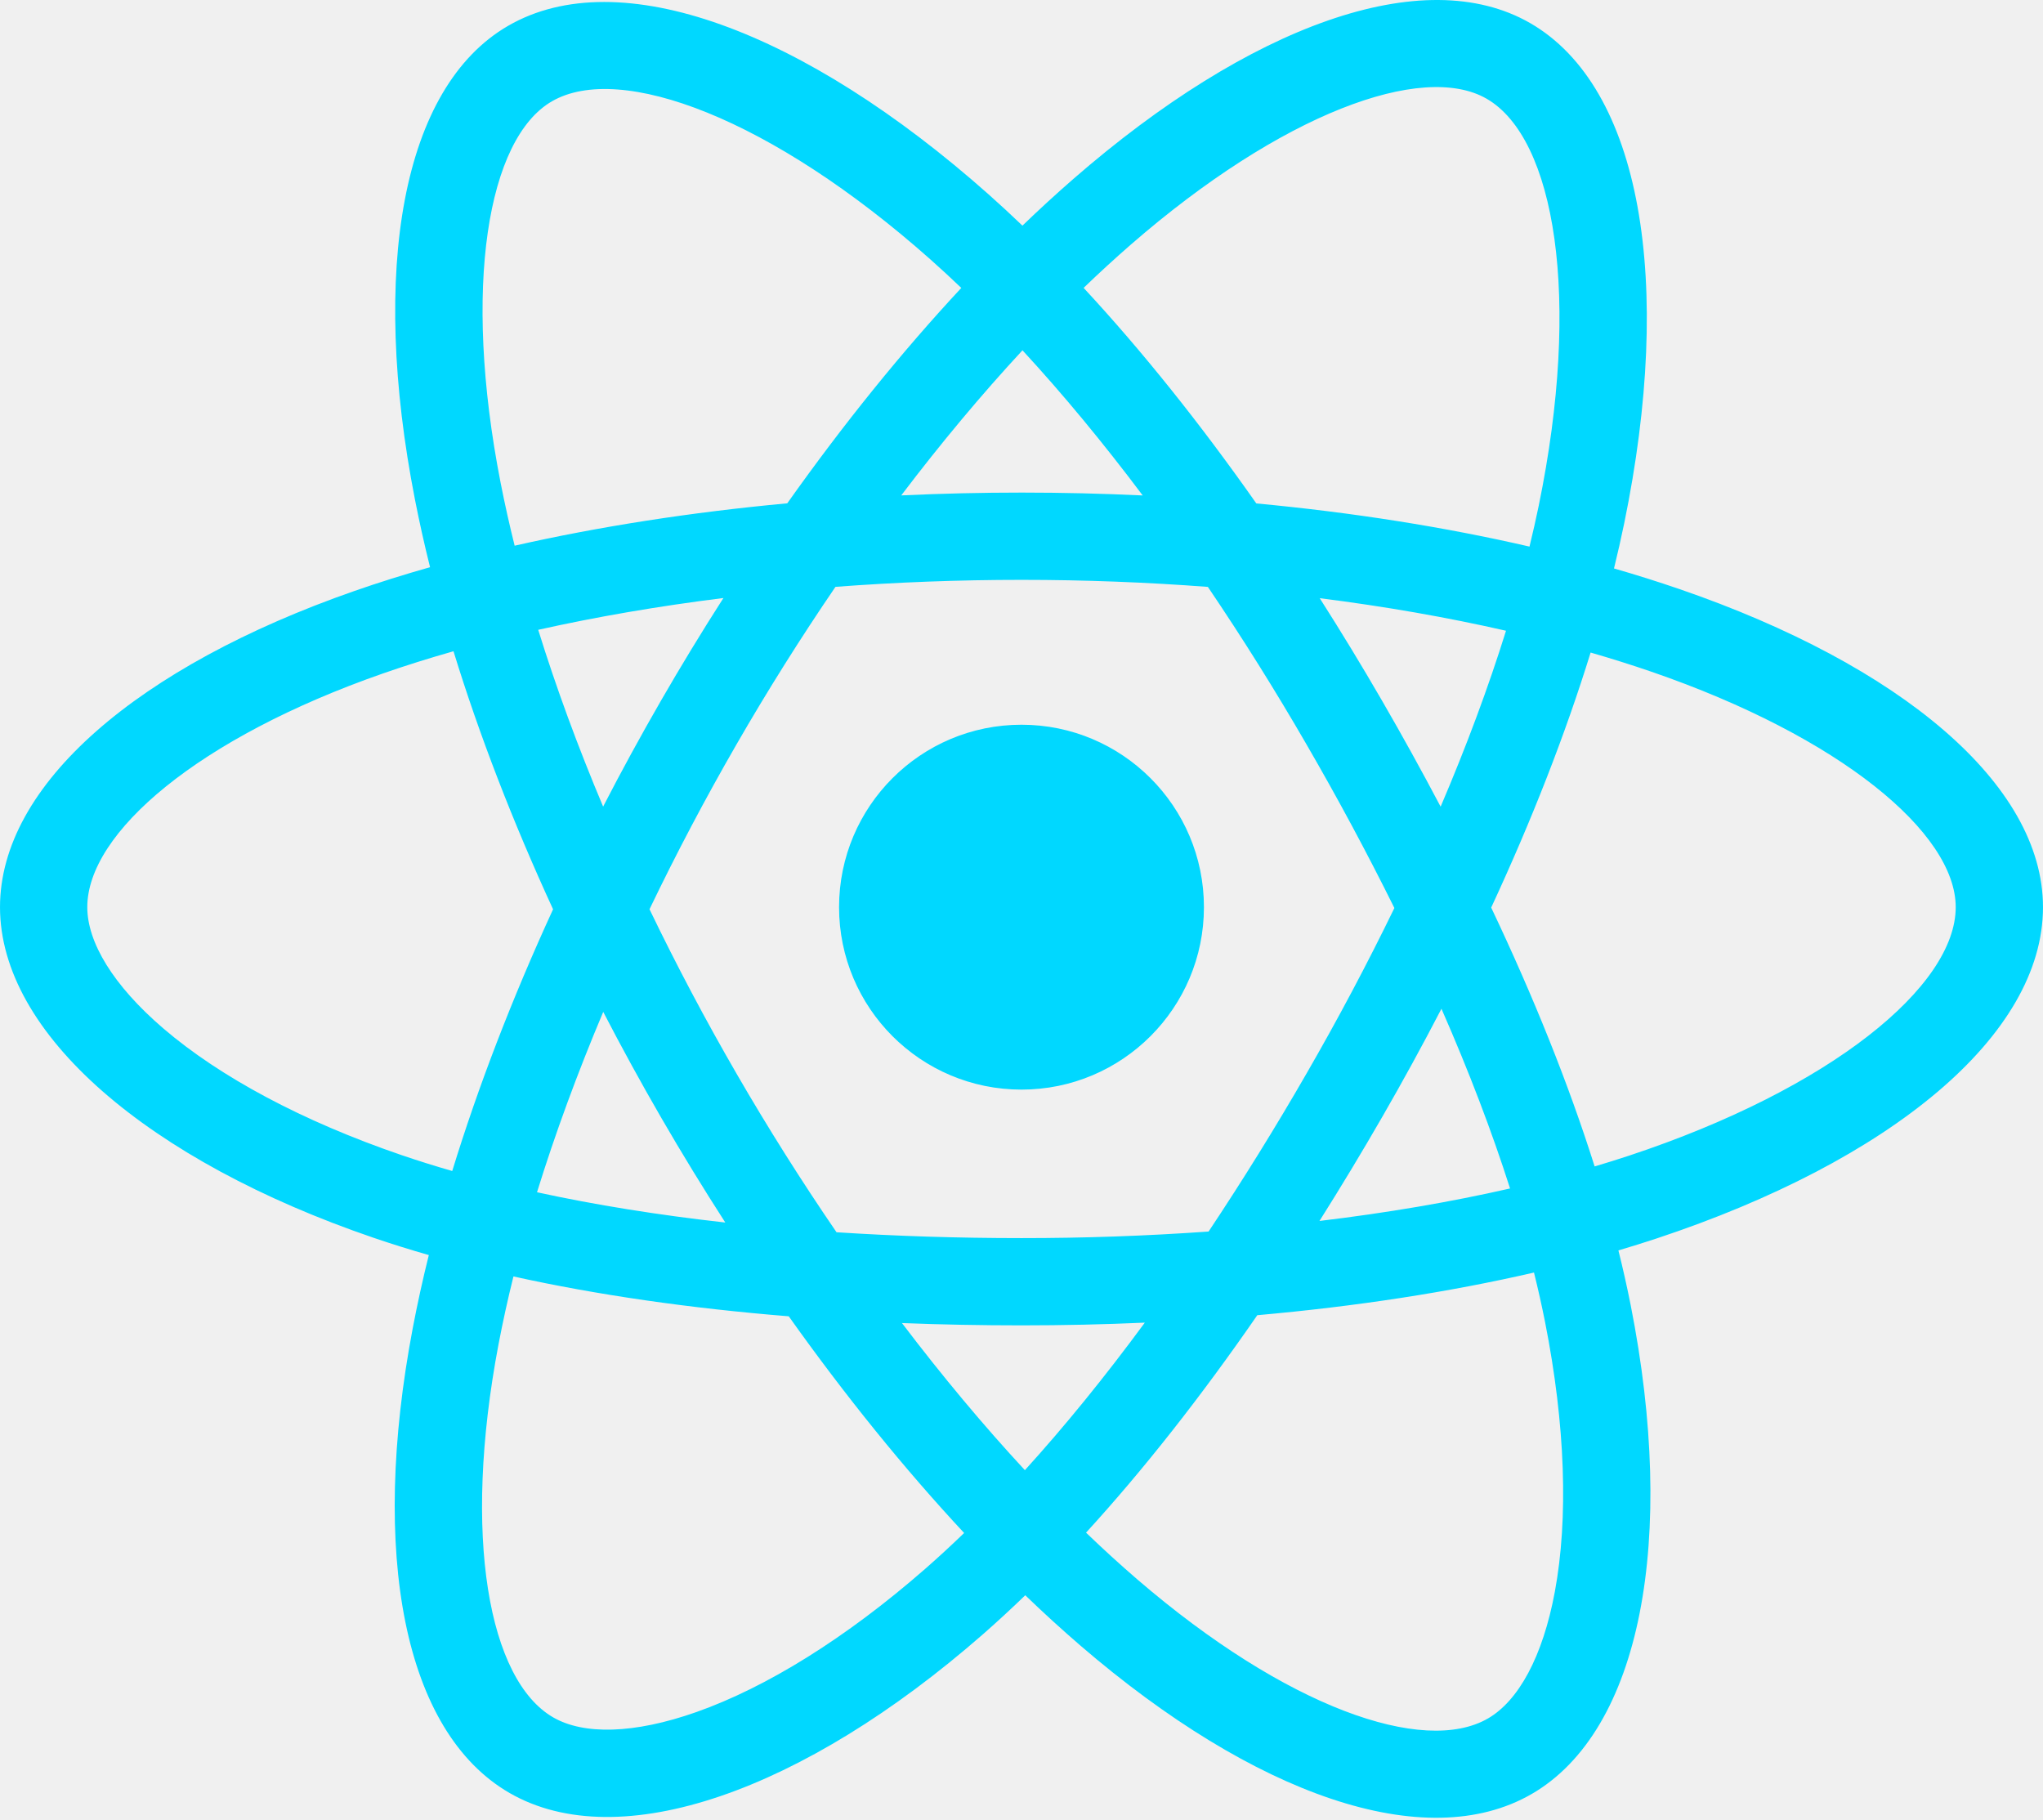
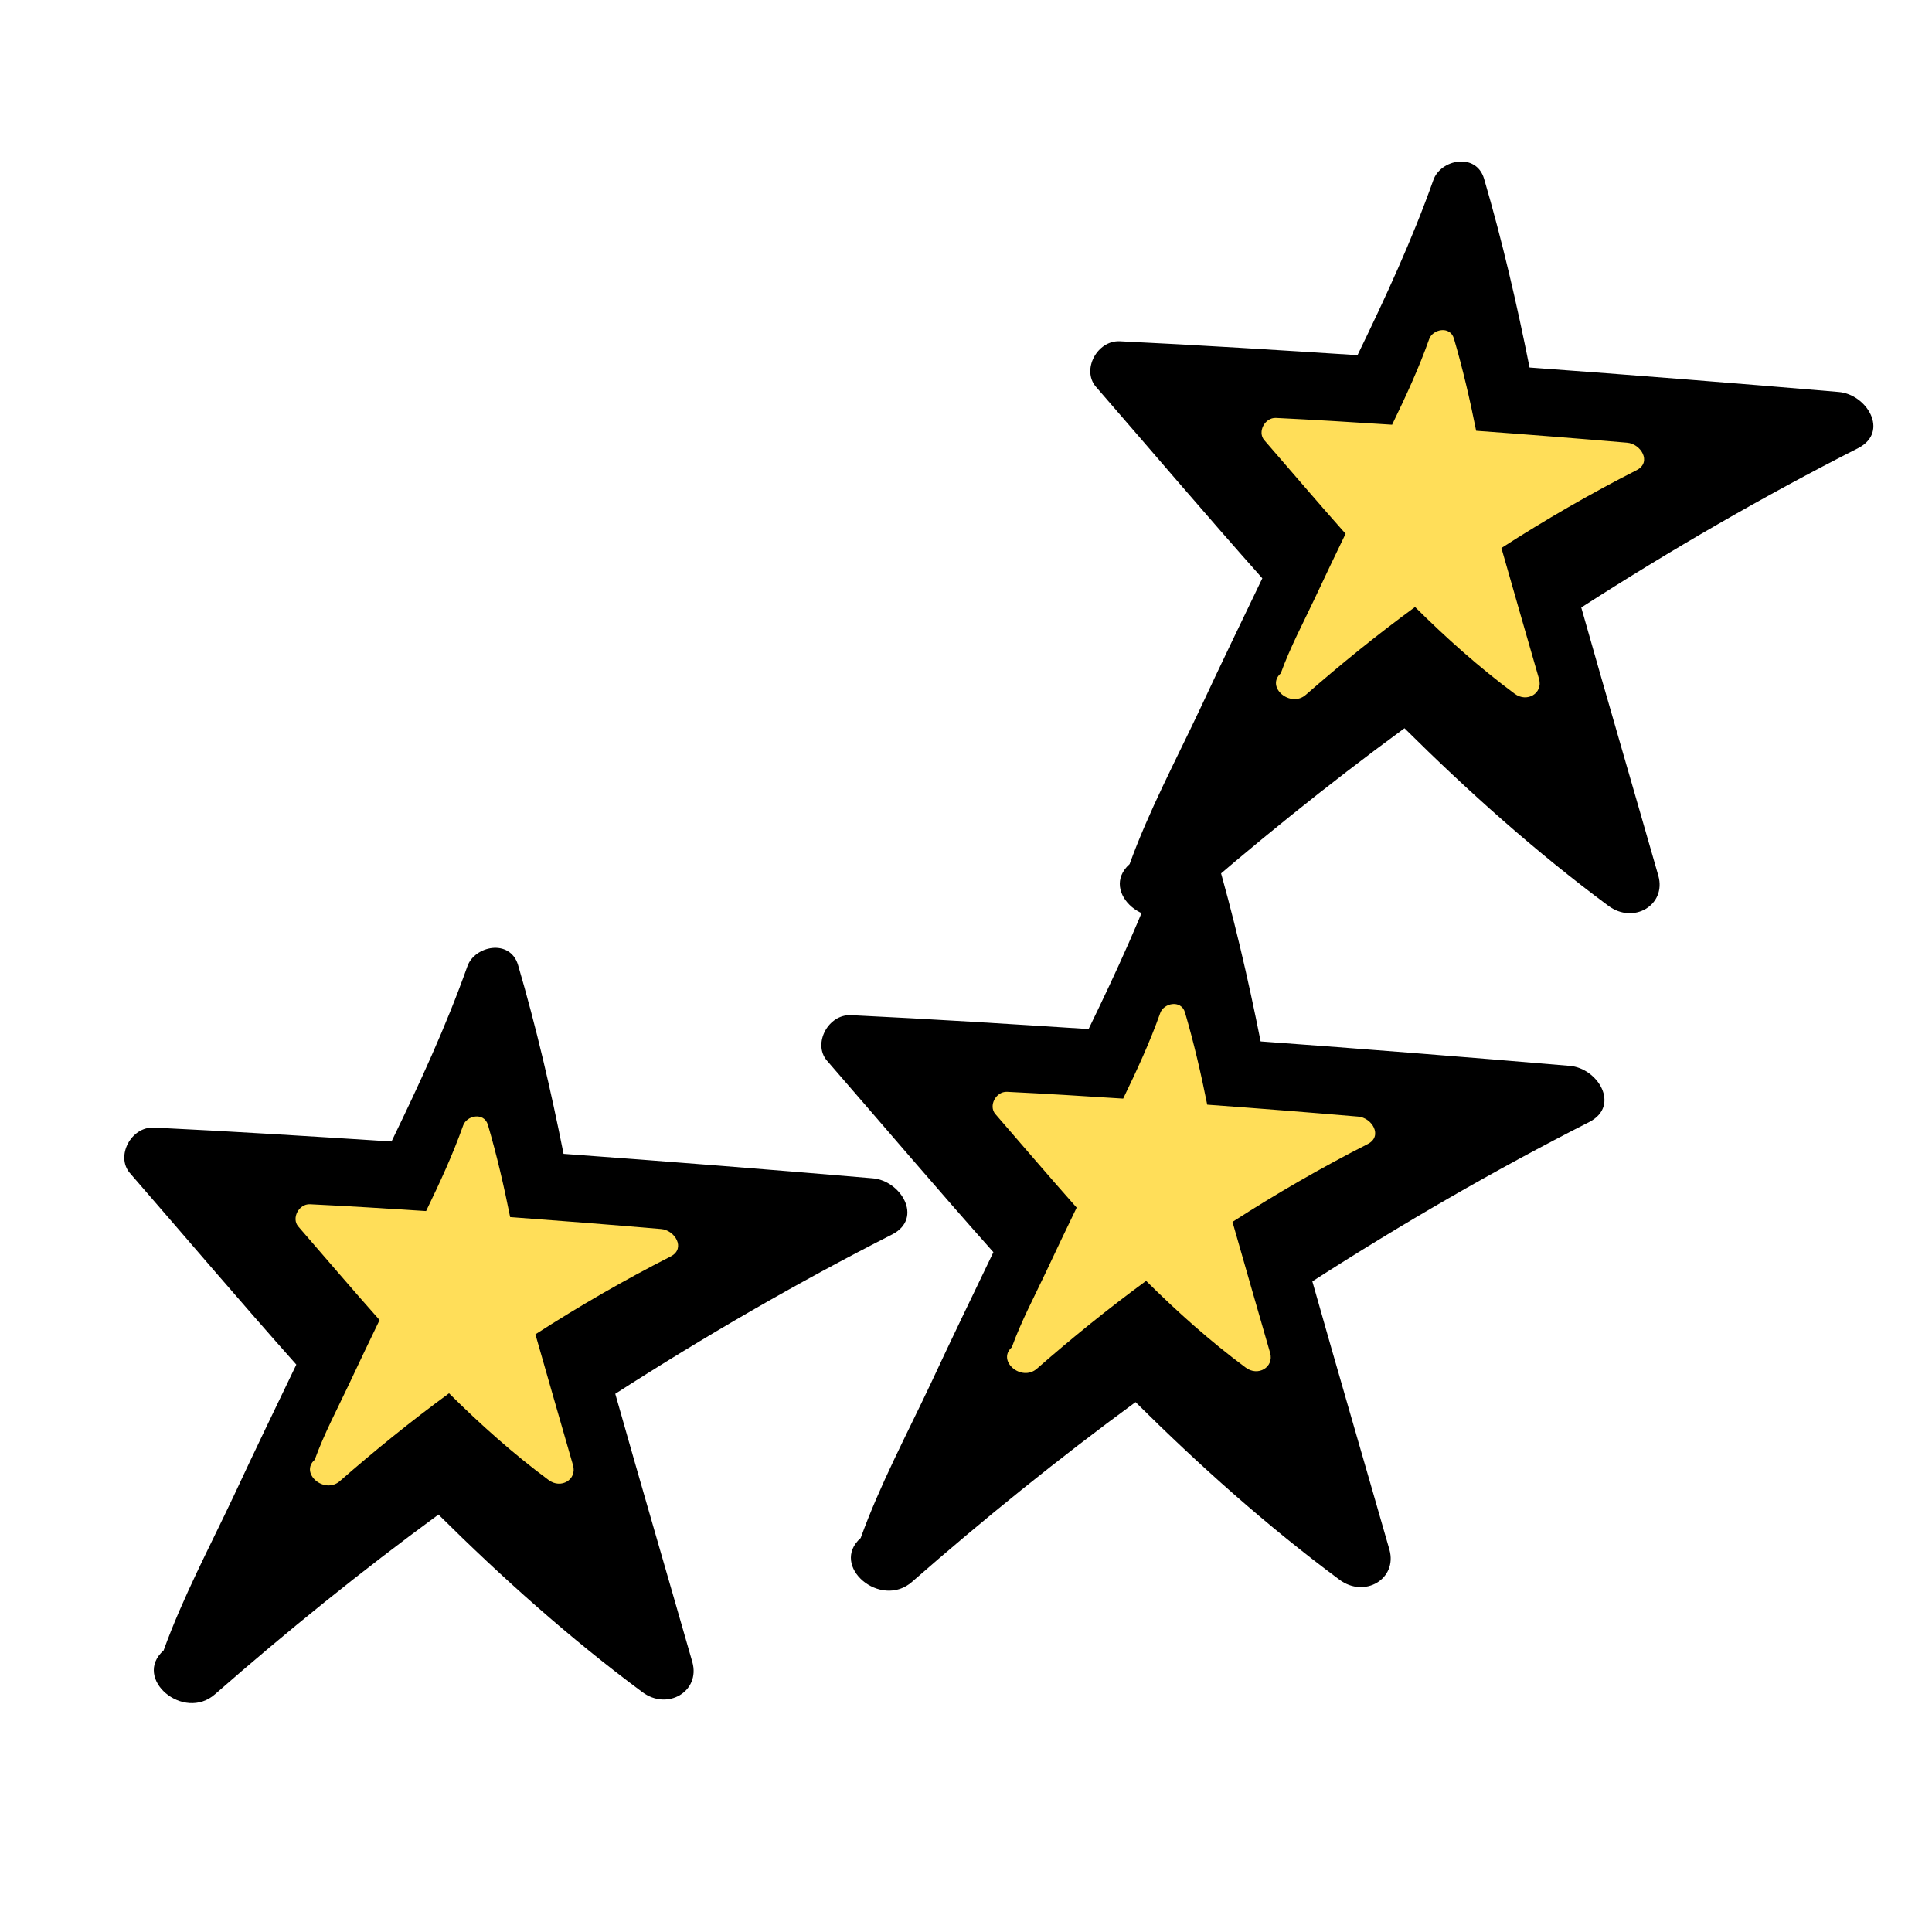
- <svg xmlns="http://www.w3.org/2000/svg" aria-hidden="true" role="img" class="iconify iconify--logos" width="35.93" height="32" preserveAspectRatio="xMidYMid meet" viewBox="0 0 256 228">
-   <path fill="#00D8FF" d="M210.483 73.824a171.49 171.49 0 0 0-8.24-2.597c.465-1.9.893-3.777 1.273-5.621c6.238-30.281 2.16-54.676-11.769-62.708c-13.355-7.7-35.196.329-57.254 19.526a171.23 171.23 0 0 0-6.375 5.848a155.866 155.866 0 0 0-4.241-3.917C100.759 3.829 77.587-4.822 63.673 3.233C50.33 10.957 46.379 33.89 51.995 62.588a170.974 170.974 0 0 0 1.892 8.48c-3.28.932-6.445 1.924-9.474 2.98C17.309 83.498 0 98.307 0 113.668c0 15.865 18.582 31.778 46.812 41.427a145.52 145.52 0 0 0 6.921 2.165a167.467 167.467 0 0 0-2.01 9.138c-5.354 28.2-1.173 50.591 12.134 58.266c13.744 7.926 36.812-.22 59.273-19.855a145.567 145.567 0 0 0 5.342-4.923a168.064 168.064 0 0 0 6.92 6.314c21.758 18.722 43.246 26.282 56.54 18.586c13.731-7.949 18.194-32.003 12.4-61.268a145.016 145.016 0 0 0-1.535-6.842c1.62-.48 3.21-.974 4.76-1.488c29.348-9.723 48.443-25.443 48.443-41.52c0-15.417-17.868-30.326-45.517-39.844Zm-6.365 70.984c-1.4.463-2.836.91-4.3 1.345c-3.24-10.257-7.612-21.163-12.963-32.432c5.106-11 9.31-21.767 12.459-31.957c2.619.758 5.16 1.557 7.61 2.4c23.69 8.156 38.14 20.213 38.14 29.504c0 9.896-15.606 22.743-40.946 31.14Zm-10.514 20.834c2.562 12.94 2.927 24.64 1.23 33.787c-1.524 8.219-4.59 13.698-8.382 15.893c-8.067 4.67-25.32-1.4-43.927-17.412a156.726 156.726 0 0 1-6.437-5.87c7.214-7.889 14.423-17.06 21.459-27.246c12.376-1.098 24.068-2.894 34.671-5.345a134.17 134.17 0 0 1 1.386 6.193ZM87.276 214.515c-7.882 2.783-14.16 2.863-17.955.675c-8.075-4.657-11.432-22.636-6.853-46.752a156.923 156.923 0 0 1 1.869-8.499c10.486 2.32 22.093 3.988 34.498 4.994c7.084 9.967 14.501 19.128 21.976 27.15a134.668 134.668 0 0 1-4.877 4.492c-9.933 8.682-19.886 14.842-28.658 17.94ZM50.35 144.747c-12.483-4.267-22.792-9.812-29.858-15.863c-6.35-5.437-9.555-10.836-9.555-15.216c0-9.322 13.897-21.212 37.076-29.293c2.813-.98 5.757-1.905 8.812-2.773c3.204 10.42 7.406 21.315 12.477 32.332c-5.137 11.18-9.399 22.249-12.634 32.792a134.718 134.718 0 0 1-6.318-1.979Zm12.378-84.26c-4.811-24.587-1.616-43.134 6.425-47.789c8.564-4.958 27.502 2.111 47.463 19.835a144.318 144.318 0 0 1 3.841 3.545c-7.438 7.987-14.787 17.08-21.808 26.988c-12.04 1.116-23.565 2.908-34.161 5.309a160.342 160.342 0 0 1-1.76-7.887Zm110.427 27.268a347.8 347.8 0 0 0-7.785-12.803c8.168 1.033 15.994 2.404 23.343 4.08c-2.206 7.072-4.956 14.465-8.193 22.045a381.151 381.151 0 0 0-7.365-13.322Zm-45.032-43.861c5.044 5.465 10.096 11.566 15.065 18.186a322.04 322.04 0 0 0-30.257-.006c4.974-6.559 10.069-12.652 15.192-18.18ZM82.802 87.83a323.167 323.167 0 0 0-7.227 13.238c-3.184-7.553-5.909-14.98-8.134-22.152c7.304-1.634 15.093-2.97 23.209-3.984a321.524 321.524 0 0 0-7.848 12.897Zm8.081 65.352c-8.385-.936-16.291-2.203-23.593-3.793c2.26-7.3 5.045-14.885 8.298-22.6a321.187 321.187 0 0 0 7.257 13.246c2.594 4.48 5.28 8.868 8.038 13.147Zm37.542 31.03c-5.184-5.592-10.354-11.779-15.403-18.433c4.902.192 9.899.29 14.978.29c5.218 0 10.376-.117 15.453-.343c-4.985 6.774-10.018 12.97-15.028 18.486Zm52.198-57.817c3.422 7.8 6.306 15.345 8.596 22.52c-7.422 1.694-15.436 3.058-23.88 4.071a382.417 382.417 0 0 0 7.859-13.026a347.403 347.403 0 0 0 7.425-13.565Zm-16.898 8.101a358.557 358.557 0 0 1-12.281 19.815a329.4 329.4 0 0 1-23.444.823c-7.967 0-15.716-.248-23.178-.732a310.202 310.202 0 0 1-12.513-19.846h.001a307.41 307.41 0 0 1-10.923-20.627a310.278 310.278 0 0 1 10.89-20.637l-.001.001a307.318 307.318 0 0 1 12.413-19.761c7.613-.576 15.42-.876 23.31-.876H128c7.926 0 15.743.303 23.354.883a329.357 329.357 0 0 1 12.335 19.695a358.489 358.489 0 0 1 11.036 20.54a329.472 329.472 0 0 1-11 20.722Zm22.56-122.124c8.572 4.944 11.906 24.881 6.52 51.026c-.344 1.668-.73 3.367-1.15 5.09c-10.622-2.452-22.155-4.275-34.23-5.408c-7.034-10.017-14.323-19.124-21.64-27.008a160.789 160.789 0 0 1 5.888-5.4c18.9-16.447 36.564-22.941 44.612-18.3ZM128 90.808c12.625 0 22.86 10.235 22.86 22.86s-10.235 22.86-22.86 22.86s-22.86-10.235-22.86-22.86s10.235-22.86 22.86-22.86Z" />
+ <svg xmlns="http://www.w3.org/2000/svg" width="1024" zoomAndPan="magnify" viewBox="0 0 768 768" height="1024" preserveAspectRatio="xMidYMid meet" version="1.0">
+   <defs>
+     <clipPath id="1ee9e5c579">
+       <path d="M 323 296 L 635 296 L 635 597 L 323 597 Z M 323 296 " clip-rule="nonzero" />
+     </clipPath>
+     <clipPath id="1929502c51">
+       <path d="M 343.066 263.879 L 659.172 331.07 L 590.098 656.043 L 273.988 588.852 Z M 343.066 263.879 " clip-rule="nonzero" />
+     </clipPath>
+     <clipPath id="ceb1e5737a">
+       <path d="M 343.066 263.879 L 659.172 331.07 L 590.098 656.043 L 273.988 588.852 Z M 343.066 263.879 " clip-rule="nonzero" />
+     </clipPath>
+     <clipPath id="08826058ee">
+       <path d="M 391 363 L 544 363 L 544 510 L 391 510 Z M 391 363 " clip-rule="nonzero" />
+     </clipPath>
+     <clipPath id="97c8d5bda6">
+       <path d="M 401.133 347.375 L 554.754 380.027 L 520.844 539.559 L 367.223 506.902 Z M 401.133 347.375 " clip-rule="nonzero" />
+     </clipPath>
+     <clipPath id="a167481320">
+       <path d="M 401.133 347.375 L 554.754 380.027 L 520.844 539.559 L 367.223 506.902 Z M 401.133 347.375 " clip-rule="nonzero" />
+     </clipPath>
+     <clipPath id="c59ec1a522">
+       <path d="M 430 28 L 742 28 L 742 329 L 430 329 Z M 430 28 " clip-rule="nonzero" />
+     </clipPath>
+     <clipPath id="604c0d41b8">
+       <path d="M 449.969 -4 L 766.074 63.191 L 697 388.16 L 380.891 320.973 Z M 449.969 -4 " clip-rule="nonzero" />
+     </clipPath>
+     <clipPath id="2d206ca7ff">
+       <path d="M 449.969 -4 L 766.074 63.191 L 697 388.16 L 380.891 320.973 Z M 449.969 -4 " clip-rule="nonzero" />
+     </clipPath>
+     <clipPath id="bcf4325a94">
+       <path d="M 498 95 L 651 95 L 651 242 L 498 242 Z M 498 95 " clip-rule="nonzero" />
+     </clipPath>
+     <clipPath id="82711d5cfc">
+       <path d="M 508.035 79.492 L 661.656 112.148 L 627.746 271.68 L 474.125 239.023 Z M 508.035 79.492 " clip-rule="nonzero" />
+     </clipPath>
+     <clipPath id="1a12f0bcb5">
+       <path d="M 508.035 79.492 L 661.656 112.148 L 627.746 271.68 L 474.125 239.023 Z M 508.035 79.492 " clip-rule="nonzero" />
+     </clipPath>
+     <clipPath id="6505ad02f8">
+       <path d="M 46 340 L 358 340 L 358 642 L 46 642 Z M 46 340 " clip-rule="nonzero" />
+     </clipPath>
+     <clipPath id="24531b7ce0">
+       <path d="M 65.969 308.574 L 382.074 375.766 L 313 700.734 L -3.109 633.543 Z M 65.969 308.574 " clip-rule="nonzero" />
+     </clipPath>
+     <clipPath id="89fee17691">
+       <path d="M 65.969 308.574 L 382.074 375.766 L 313 700.734 L -3.109 633.543 Z M 65.969 308.574 " clip-rule="nonzero" />
+     </clipPath>
+     <clipPath id="5380ab9963">
+       <path d="M 114 407 L 267 407 L 267 555 L 114 555 Z M 114 407 " clip-rule="nonzero" />
+     </clipPath>
+     <clipPath id="0fc6e2afad">
+       <path d="M 124.035 392.066 L 277.656 424.719 L 243.75 584.25 L 90.125 551.598 Z M 124.035 392.066 " clip-rule="nonzero" />
+     </clipPath>
+     <clipPath id="d72e5094fb">
+       <path d="M 124.035 392.066 L 277.656 424.719 L 243.75 584.25 L 90.125 551.598 Z M 124.035 392.066 " clip-rule="nonzero" />
+     </clipPath>
+     <clipPath id="2bb95a4253">
+       <rect x="0" width="758" y="0" height="693" />
+     </clipPath>
+   </defs>
+   <rect x="-76.8" width="921.6" fill="#ffffff" y="-76.8" height="921.6" fill-opacity="1" />
+   <rect x="-76.8" width="921.6" fill="#ffffff" y="-76.8" height="921.6" fill-opacity="1" />
+   <g transform="matrix(1, 0, 0, 1, 3, 36)">
+     <g clip-path="url(#2bb95a4253)">
+       <g clip-path="url(#1ee9e5c579)">
+         <g clip-path="url(#1929502c51)">
+           <g clip-path="url(#ceb1e5737a)">
+             <path fill="#000000" d="M 518.676 473.367 C 528.773 509.062 539.172 544.562 549.32 580.008 C 552.574 591.621 539.457 599.496 529.371 591.891 C 500.395 570.387 473.742 546.52 448.398 521.367 C 417.594 543.945 388.07 567.836 359.629 592.738 C 347.125 603.863 326.629 586.504 339.133 575.379 C 346.723 554.367 357.543 534.043 367.016 513.949 C 375.16 496.438 383.5 479.227 391.891 461.766 C 369.641 436.75 347.801 411.043 325.656 385.531 C 320.047 378.875 326.176 367.176 335.203 367.535 C 366.863 369.062 398.172 371.035 429.73 373.062 C 440.832 350.195 451.438 327.227 459.852 303.527 C 462.648 295.281 476.801 292.309 480.016 302.871 C 487.254 327.555 493.086 352.723 498.121 377.977 C 539.098 380.965 580.02 384.203 620.887 387.688 C 632.152 388.523 641.203 403.449 628.902 409.938 C 591 429.188 554.223 450.496 518.676 473.367 Z M 518.676 473.367 " fill-opacity="1" fill-rule="nonzero" />
+           </g>
+         </g>
+       </g>
+       <g clip-path="url(#08826058ee)">
+         <g clip-path="url(#97c8d5bda6)">
+           <g clip-path="url(#a167481320)">
+             <path fill="#ffde59" d="M 486.93 449.719 C 491.863 467.156 496.945 484.5 501.902 501.816 C 503.492 507.492 497.082 511.34 492.156 507.621 C 478 497.117 464.977 485.457 452.598 473.168 C 437.547 484.199 423.121 495.871 409.23 508.039 C 403.117 513.473 393.105 504.992 399.215 499.559 C 402.922 489.289 408.211 479.359 412.836 469.547 C 416.816 460.988 420.891 452.578 424.988 444.051 C 414.121 431.828 403.449 419.27 392.629 406.805 C 389.891 403.555 392.887 397.84 397.293 398.016 C 412.762 398.762 428.059 399.727 443.477 400.715 C 448.898 389.543 454.082 378.32 458.191 366.742 C 459.559 362.715 466.473 361.262 468.043 366.422 C 471.578 378.484 474.43 390.777 476.887 403.117 C 496.906 404.574 516.898 406.156 536.867 407.859 C 542.371 408.27 546.789 415.559 540.781 418.73 C 522.266 428.137 504.297 438.547 486.93 449.719 Z M 486.93 449.719 " fill-opacity="1" fill-rule="nonzero" />
+           </g>
+         </g>
+       </g>
+       <g clip-path="url(#c59ec1a522)">
+         <g clip-path="url(#604c0d41b8)">
+           <g clip-path="url(#2d206ca7ff)">
+             <path fill="#000000" d="M 625.578 205.488 C 635.676 241.184 646.074 276.684 656.223 312.129 C 659.477 323.742 646.359 331.617 636.273 324.012 C 607.297 302.508 580.645 278.637 555.301 253.488 C 524.496 276.066 494.973 299.957 466.531 324.859 C 454.027 335.984 433.531 318.625 446.035 307.5 C 453.625 286.488 464.445 266.164 473.918 246.07 C 482.062 228.559 490.402 211.344 498.793 193.883 C 476.543 168.871 454.703 143.164 432.559 117.648 C 426.949 110.996 433.078 99.297 442.105 99.656 C 473.766 101.184 505.074 103.156 536.633 105.184 C 547.734 82.316 558.34 59.344 566.758 35.648 C 569.551 27.398 583.703 24.426 586.922 34.992 C 594.156 59.676 599.988 84.844 605.023 110.098 C 646 113.086 686.922 116.324 727.789 119.809 C 739.055 120.645 748.105 135.57 735.805 142.059 C 697.906 161.309 661.129 182.617 625.578 205.488 Z M 625.578 205.488 " fill-opacity="1" fill-rule="nonzero" />
+           </g>
+         </g>
+       </g>
+       <g clip-path="url(#bcf4325a94)">
+         <g clip-path="url(#82711d5cfc)">
+           <g clip-path="url(#1a12f0bcb5)">
+             <path fill="#ffde59" d="M 593.832 181.84 C 598.766 199.277 603.848 216.621 608.805 233.938 C 610.395 239.613 603.984 243.457 599.059 239.742 C 584.902 229.238 571.879 217.578 559.5 205.289 C 544.449 216.32 530.023 227.992 516.133 240.156 C 510.02 245.594 500.008 237.113 506.117 231.676 C 509.824 221.41 515.113 211.48 519.738 201.664 C 523.719 193.109 527.793 184.699 531.891 176.172 C 521.023 163.949 510.352 151.391 499.531 138.926 C 496.793 135.676 499.789 129.961 504.195 130.133 C 519.664 130.883 534.961 131.844 550.379 132.836 C 555.801 121.664 560.984 110.441 565.094 98.863 C 566.461 94.836 573.375 93.383 574.945 98.543 C 578.48 110.602 581.332 122.898 583.793 135.238 C 603.809 136.695 623.801 138.277 643.77 139.98 C 649.273 140.387 653.691 147.68 647.684 150.852 C 629.168 160.254 611.199 170.664 593.832 181.84 Z M 593.832 181.84 " fill-opacity="1" fill-rule="nonzero" />
+           </g>
+         </g>
+       </g>
+       <g clip-path="url(#6505ad02f8)">
+         <g clip-path="url(#24531b7ce0)">
+           <g clip-path="url(#89fee17691)">
+             <path fill="#000000" d="M 241.578 518.062 C 251.676 553.758 262.074 589.254 272.223 624.699 C 275.477 636.316 262.359 644.188 252.273 636.582 C 223.297 615.082 196.645 591.211 171.301 566.059 C 140.496 588.641 110.973 612.531 82.531 637.434 C 70.027 648.559 49.531 631.199 62.035 620.074 C 69.625 599.062 80.445 578.734 89.918 558.645 C 98.062 541.129 106.402 523.918 114.793 506.457 C 92.543 481.441 70.703 455.734 48.559 430.223 C 42.949 423.57 49.078 411.871 58.105 412.227 C 89.766 413.758 121.074 415.73 152.633 417.758 C 163.734 394.891 174.34 371.918 182.758 348.223 C 185.551 339.973 199.703 337 202.922 347.566 C 210.156 372.25 215.988 397.414 221.023 422.672 C 262 425.66 302.922 428.895 343.789 432.383 C 355.055 433.215 364.105 448.145 351.805 454.629 C 313.906 473.883 277.129 495.191 241.578 518.062 Z M 241.578 518.062 " fill-opacity="1" fill-rule="nonzero" />
+           </g>
+         </g>
+       </g>
+       <g clip-path="url(#5380ab9963)">
+         <g clip-path="url(#0fc6e2afad)">
+           <g clip-path="url(#d72e5094fb)">
+             <path fill="#ffde59" d="M 209.832 494.414 C 214.766 511.852 219.848 529.195 224.805 546.512 C 226.395 552.184 219.984 556.031 215.059 552.316 C 200.902 541.812 187.879 530.148 175.5 517.863 C 160.449 528.891 146.023 540.566 132.133 552.73 C 126.02 558.164 116.008 549.684 122.117 544.25 C 125.824 533.984 131.113 524.055 135.738 514.238 C 139.719 505.684 143.793 497.273 147.891 488.742 C 137.023 476.523 126.352 463.961 115.531 451.5 C 112.793 448.25 115.789 442.531 120.195 442.707 C 135.664 443.453 150.961 444.418 166.379 445.41 C 171.801 434.238 176.984 423.016 181.094 411.438 C 182.461 407.406 189.375 405.953 190.945 411.117 C 194.48 423.176 197.332 435.473 199.793 447.809 C 219.809 449.27 239.801 450.852 259.77 452.555 C 265.273 452.961 269.695 460.254 263.684 463.422 C 245.168 472.828 227.199 483.238 209.832 494.414 Z M 209.832 494.414 " fill-opacity="1" fill-rule="nonzero" />
+           </g>
+         </g>
+       </g>
+     </g>
+   </g>
</svg>
